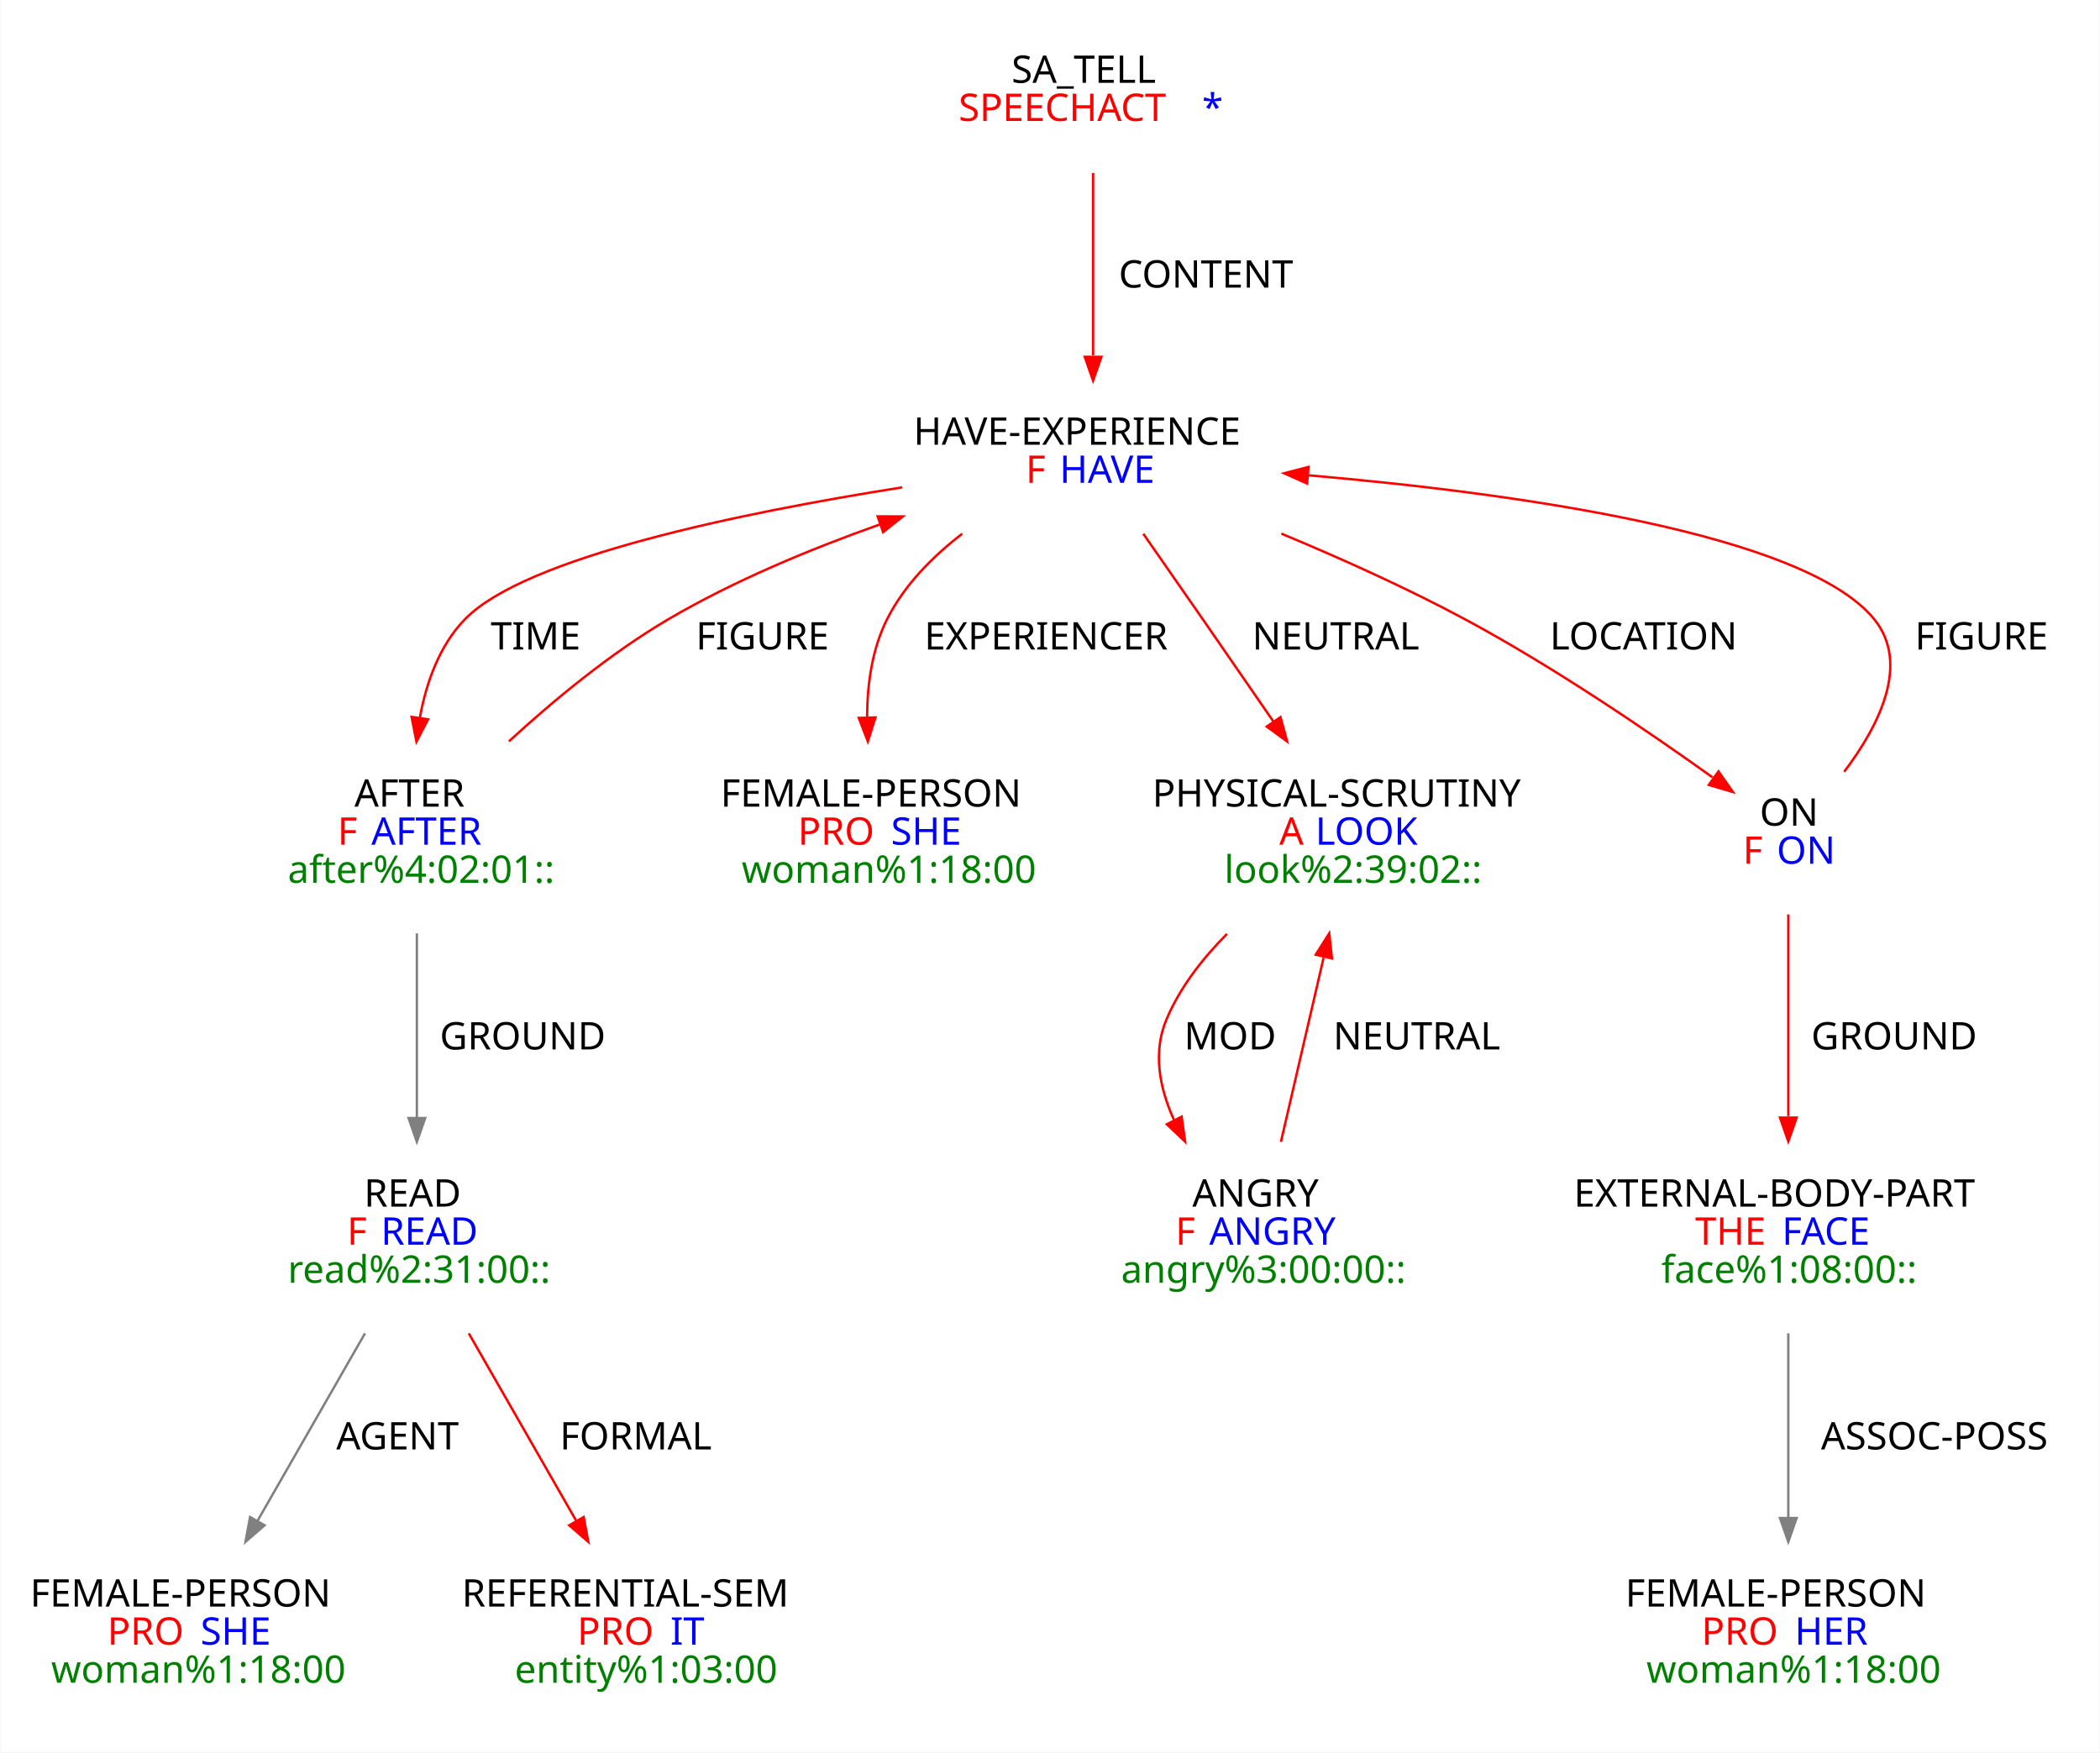
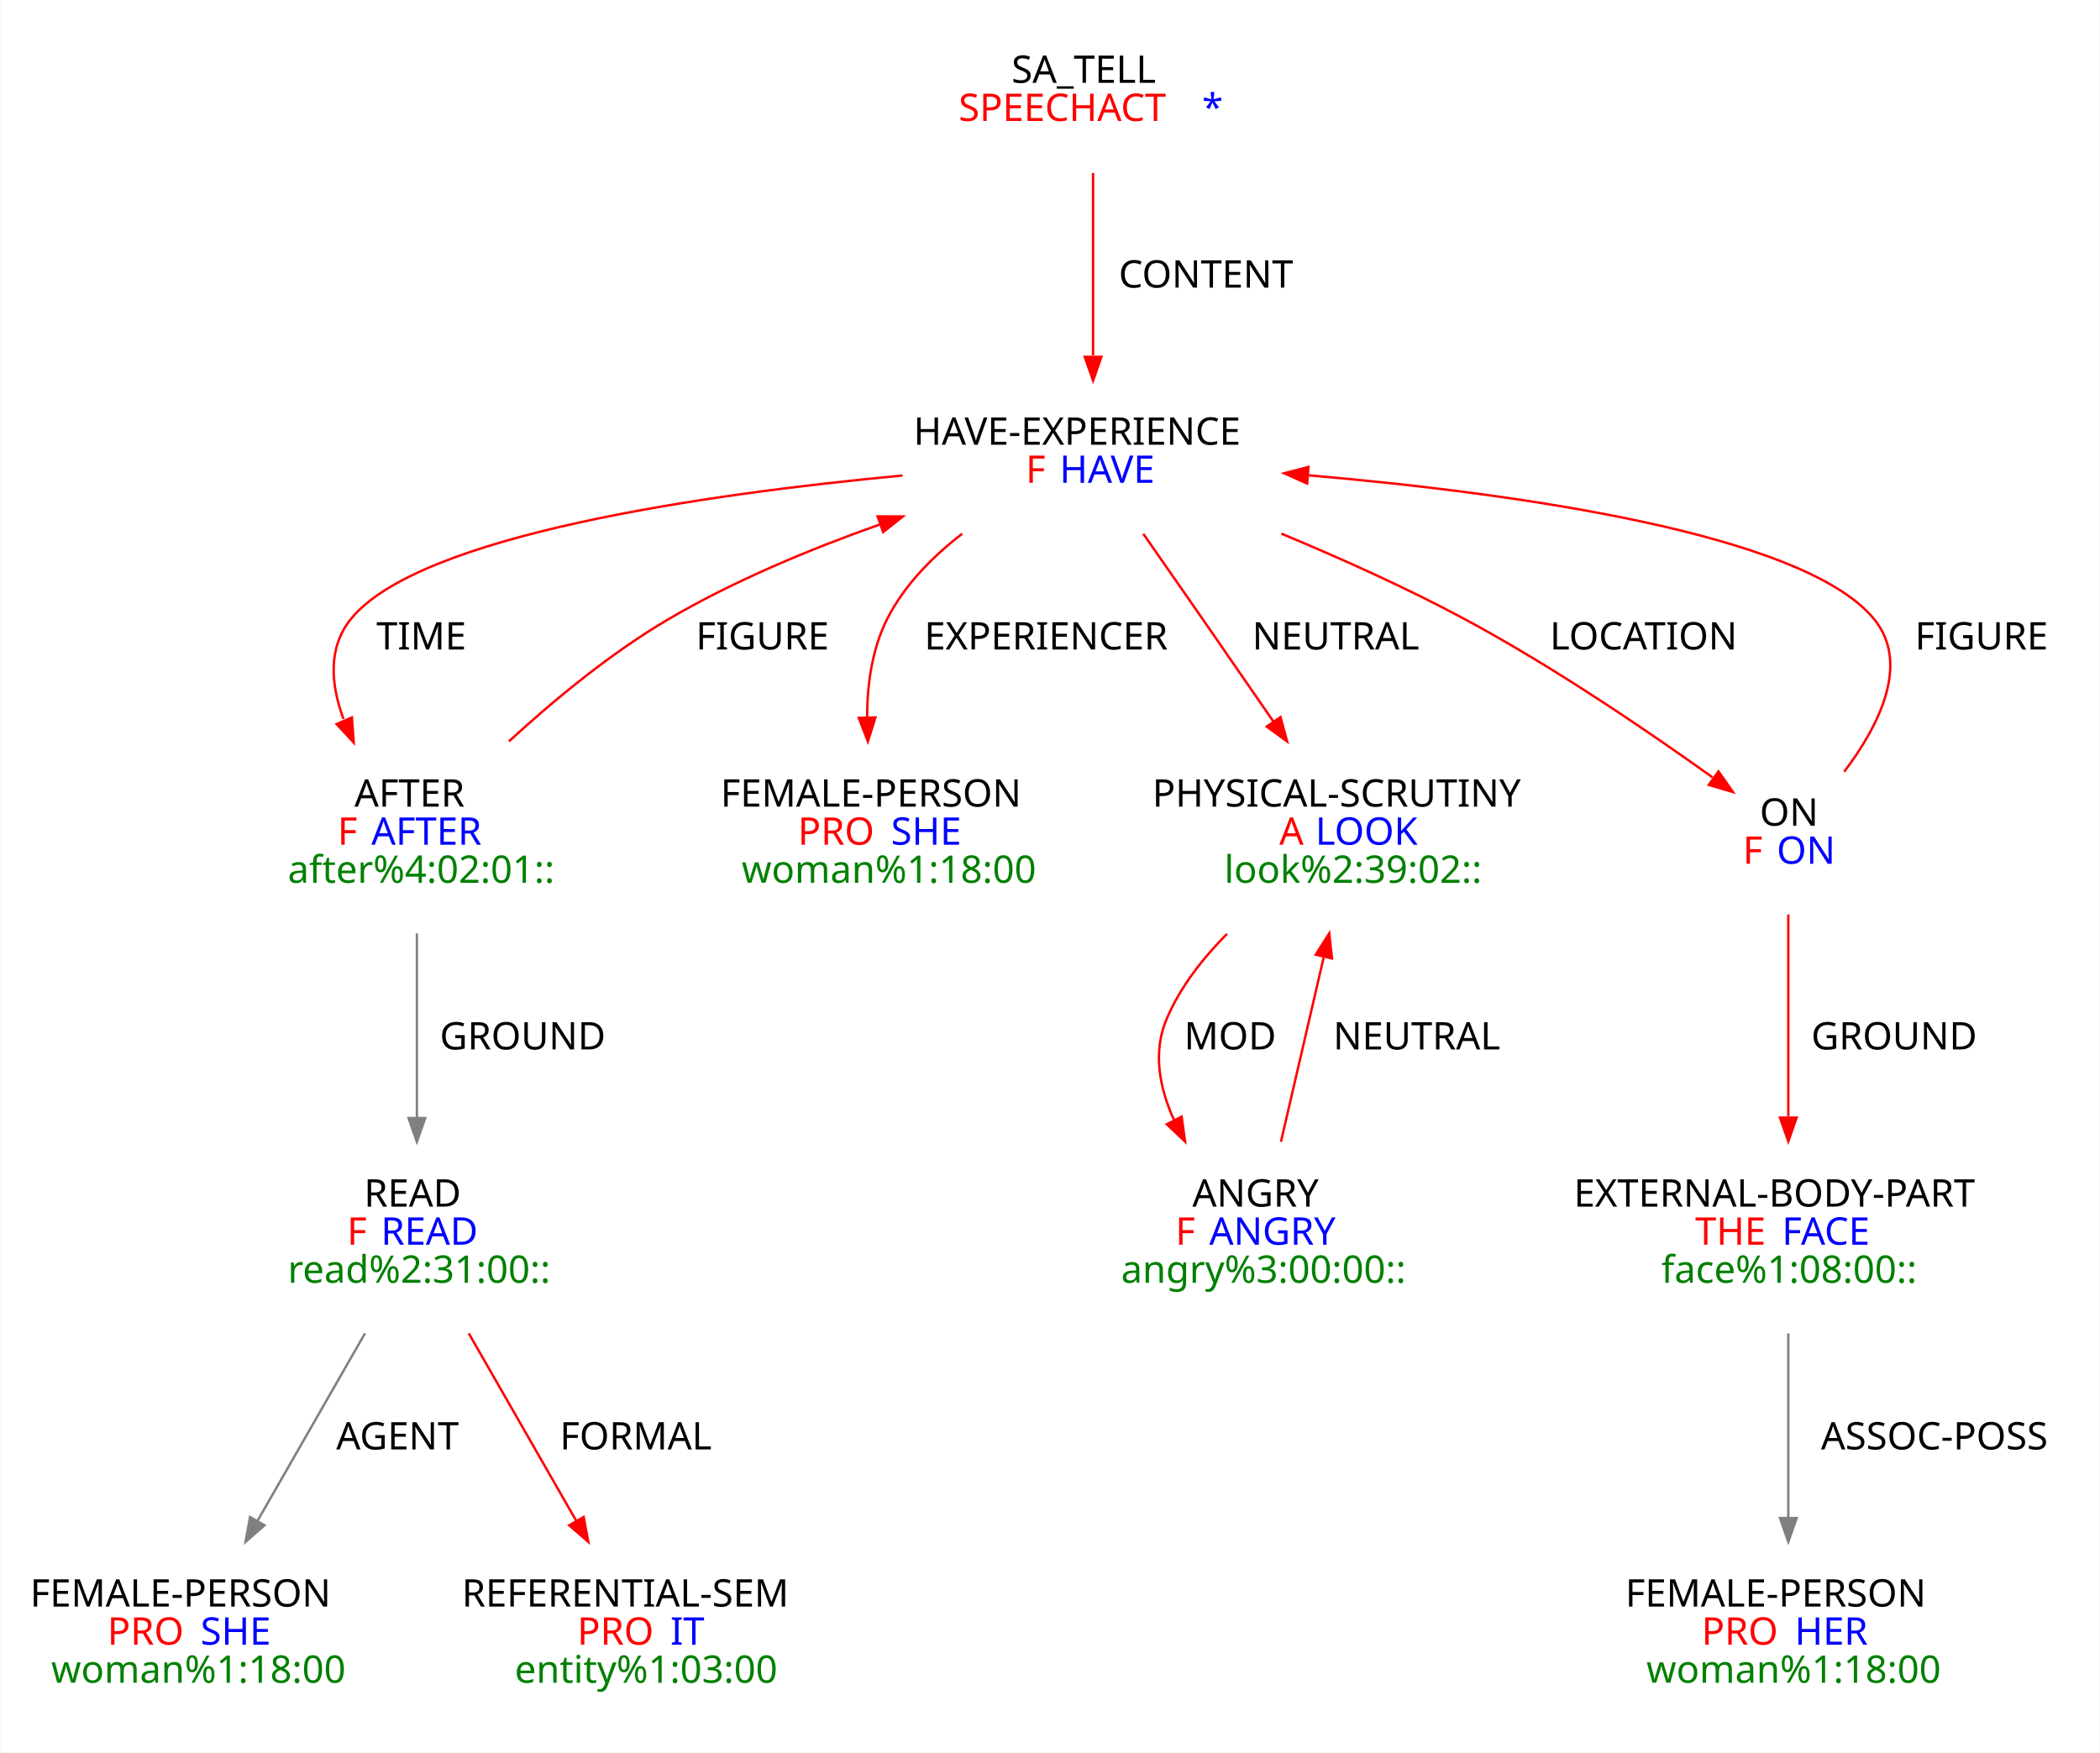
<svg xmlns="http://www.w3.org/2000/svg" xmlns:xlink="http://www.w3.org/1999/xlink" width="441pt" height="368pt" viewBox="0.00 0.00 440.81 368.00">
  <g id="graph0" class="graph" transform="scale(1 1) rotate(0) translate(4 364)">
    <polygon fill="white" stroke="transparent" points="-4,4 -4,-364 436.81,-364 436.81,4 -4,4" />
    <g id="node1" class="node">
      <g id="a_node1">
        <a xlink:href="http://trips.ihmc.us/lexicon/data/ONT::SA_TELL.xml" xlink:title="&lt;font color=&quot;green&quot;&gt;&lt;br /&gt;&lt;/font&gt; &lt;font color=&quot;black&quot;&gt;SA_TELL&lt;/font&gt; &lt;font color=&quot;green&quot;&gt;&lt;br /&gt;&lt;/font&gt; &lt;font color=&quot;red&quot;&gt;SPEECHACT&lt;/font&gt; &lt;font color=&quot;blue&quot;&gt;* &lt;/font&gt; &lt;font color=&quot;green&quot;&gt;&lt;br /&gt; &lt;/font&gt;">
          <text text-anchor="start" x="206.11" y="-346.6" font-family="Work Sans" font-size="8.00"> </text>
          <text text-anchor="start" x="208.33" y="-346.6" font-family="Work Sans" font-size="8.00">SA_TELL</text>
          <text text-anchor="start" x="242.57" y="-346.6" font-family="Work Sans" font-size="8.00"> </text>
          <text text-anchor="start" x="195" y="-338.6" font-family="Work Sans" font-size="8.00"> </text>
          <text text-anchor="start" x="197.22" y="-338.6" font-family="Work Sans" font-size="8.00" fill="red">SPEECHACT</text>
          <text text-anchor="start" x="246.12" y="-338.6" font-family="Work Sans" font-size="8.00"> </text>
          <text text-anchor="start" x="248.34" y="-338.6" font-family="Work Sans" font-size="8.00" fill="blue">* </text>
          <text text-anchor="start" x="253.68" y="-338.6" font-family="Work Sans" font-size="8.00"> </text>
          <text text-anchor="start" x="224.34" y="-330.6" font-family="Work Sans" font-size="8.00" fill="green"> </text>
        </a>
      </g>
    </g>
    <g id="node2" class="node">
      <g id="a_node2">
        <a xlink:href="http://trips.ihmc.us/lexicon/data/ONT::HAVE-EXPERIENCE.xml" xlink:title="&lt;font color=&quot;green&quot;&gt;&lt;br /&gt;&lt;/font&gt; &lt;font color=&quot;black&quot;&gt;HAVE-EXPERIENCE&lt;/font&gt; &lt;font color=&quot;green&quot;&gt;&lt;br /&gt;&lt;/font&gt; &lt;font color=&quot;red&quot;&gt;F&lt;/font&gt; &lt;font color=&quot;blue&quot;&gt;HAVE&lt;/font&gt; &lt;font color=&quot;green&quot;&gt;&lt;br /&gt; &lt;/font&gt;">
          <text text-anchor="start" x="185.51" y="-270.6" font-family="Work Sans" font-size="8.00"> </text>
          <text text-anchor="start" x="187.74" y="-270.6" font-family="Work Sans" font-size="8.00">HAVE-EXPERIENCE</text>
          <text text-anchor="start" x="263.17" y="-270.6" font-family="Work Sans" font-size="8.00"> </text>
          <text text-anchor="start" x="209.08" y="-262.6" font-family="Work Sans" font-size="8.00"> </text>
          <text text-anchor="start" x="211.3" y="-262.6" font-family="Work Sans" font-size="8.00" fill="red">F</text>
          <text text-anchor="start" x="216.19" y="-262.6" font-family="Work Sans" font-size="8.00"> </text>
          <text text-anchor="start" x="218.41" y="-262.6" font-family="Work Sans" font-size="8.00" fill="blue">HAVE</text>
          <text text-anchor="start" x="239.6" y="-262.6" font-family="Work Sans" font-size="8.00"> </text>
          <text text-anchor="start" x="224.34" y="-254.6" font-family="Work Sans" font-size="8.00" fill="green"> </text>
        </a>
      </g>
    </g>
-     <g id="edge12" class="edge">
+     <g id="edge8" class="edge">
      <path fill="none" stroke="red" stroke-width="0.5" d="M225.45,-327.67C225.45,-316.58 225.45,-301.49 225.45,-289.38" />
      <polygon fill="red" stroke="red" stroke-width="0.5" points="227.2,-289.06 225.45,-284.06 223.7,-289.06 227.2,-289.06" />
      <text text-anchor="middle" x="249.16" y="-303.6" font-family="Work Sans" font-size="8.00"> CONTENT   </text>
    </g>
    <g id="node3" class="node">
      <g id="a_node3">
        <a xlink:href="http://trips.ihmc.us/lexicon/data/ONT::AFTER.xml" xlink:title="&lt;font color=&quot;green&quot;&gt;&lt;br /&gt;&lt;/font&gt; &lt;font color=&quot;black&quot;&gt;AFTER&lt;/font&gt; &lt;font color=&quot;green&quot;&gt;&lt;br /&gt;&lt;/font&gt; &lt;font color=&quot;red&quot;&gt;F&lt;/font&gt; &lt;font color=&quot;blue&quot;&gt;AFTER&lt;/font&gt; &lt;font color=&quot;green&quot;&gt;&lt;br /&gt;&lt;/font&gt; &lt;font color=&quot;green&quot;&gt;after%4:02:01::&lt;/font&gt; &lt;font color=&quot;green&quot;&gt;&lt;br /&gt; &lt;/font&gt;">
          <text text-anchor="start" x="68.12" y="-194.6" font-family="Work Sans" font-size="8.00"> </text>
          <text text-anchor="start" x="70.34" y="-194.6" font-family="Work Sans" font-size="8.00">AFTER</text>
          <text text-anchor="start" x="96.56" y="-194.6" font-family="Work Sans" font-size="8.00"> </text>
          <text text-anchor="start" x="64.56" y="-186.6" font-family="Work Sans" font-size="8.00"> </text>
          <text text-anchor="start" x="66.79" y="-186.6" font-family="Work Sans" font-size="8.00" fill="red">F</text>
          <text text-anchor="start" x="71.67" y="-186.6" font-family="Work Sans" font-size="8.00"> </text>
          <text text-anchor="start" x="73.89" y="-186.6" font-family="Work Sans" font-size="8.00" fill="blue">AFTER</text>
          <text text-anchor="start" x="100.12" y="-186.6" font-family="Work Sans" font-size="8.00"> </text>
          <text text-anchor="start" x="54.1" y="-178.6" font-family="Work Sans" font-size="8.00"> </text>
          <text text-anchor="start" x="56.32" y="-178.6" font-family="Work Sans" font-size="8.00" fill="green">after%4:02:01::</text>
          <text text-anchor="start" x="110.58" y="-178.6" font-family="Work Sans" font-size="8.00"> </text>
          <text text-anchor="start" x="82.34" y="-170.6" font-family="Work Sans" font-size="8.00" fill="green"> </text>
        </a>
      </g>
    </g>
-     <g id="edge11" class="edge">
-       <path fill="none" stroke="red" stroke-width="0.5" d="M185.38,-261.65C151.43,-256.3 106.29,-247 93.59,-234 88.23,-228.51 85.46,-220.82 84.09,-213.35" />
-       <polygon fill="red" stroke="red" stroke-width="0.5" points="85.8,-212.94 83.36,-208.24 82.34,-213.44 85.8,-212.94" />
-       <text text-anchor="middle" x="108.38" y="-227.6" font-family="Work Sans" font-size="8.00"> TIME   </text>
+     <g id="edge5" class="edge">
+       <path fill="none" stroke="red" stroke-width="0.5" d="M185.44,-264.14C144.19,-260.26 83.92,-251.67 69.59,-234 64.74,-228.01 65.34,-220.34 68.03,-213.02" />
+       <polygon fill="red" stroke="red" stroke-width="0.5" points="69.81,-213.33 70.19,-208.05 66.6,-211.94 69.81,-213.33" />
+       <text text-anchor="middle" x="84.38" y="-227.6" font-family="Work Sans" font-size="8.00"> TIME   </text>
    </g>
    <g id="node7" class="node">
      <g id="a_node7">
        <a xlink:href="http://trips.ihmc.us/lexicon/data/ONT::FEMALE-PERSON.xml" xlink:title="&lt;font color=&quot;green&quot;&gt;&lt;br /&gt;&lt;/font&gt; &lt;font color=&quot;black&quot;&gt;FEMALE-PERSON&lt;/font&gt; &lt;font color=&quot;green&quot;&gt;&lt;br /&gt;&lt;/font&gt; &lt;font color=&quot;red&quot;&gt;PRO&lt;/font&gt; &lt;font color=&quot;blue&quot;&gt;SHE&lt;/font&gt; &lt;font color=&quot;green&quot;&gt;&lt;br /&gt;&lt;/font&gt; &lt;font color=&quot;green&quot;&gt;woman%1:18:00&lt;/font&gt; &lt;font color=&quot;green&quot;&gt;&lt;br /&gt; &lt;/font&gt;">
          <text text-anchor="start" x="145" y="-194.6" font-family="Work Sans" font-size="8.00"> </text>
          <text text-anchor="start" x="147.22" y="-194.6" font-family="Work Sans" font-size="8.00">FEMALE-PERSON</text>
          <text text-anchor="start" x="215.68" y="-194.6" font-family="Work Sans" font-size="8.00"> </text>
          <text text-anchor="start" x="161.22" y="-186.6" font-family="Work Sans" font-size="8.00"> </text>
          <text text-anchor="start" x="163.45" y="-186.6" font-family="Work Sans" font-size="8.00" fill="red">PRO</text>
          <text text-anchor="start" x="180.78" y="-186.6" font-family="Work Sans" font-size="8.00"> </text>
          <text text-anchor="start" x="183.01" y="-186.6" font-family="Work Sans" font-size="8.00" fill="blue">SHE</text>
          <text text-anchor="start" x="199.46" y="-186.6" font-family="Work Sans" font-size="8.00"> </text>
          <text text-anchor="start" x="149.43" y="-178.6" font-family="Work Sans" font-size="8.00"> </text>
          <text text-anchor="start" x="151.65" y="-178.6" font-family="Work Sans" font-size="8.00" fill="green">woman%1:18:00</text>
          <text text-anchor="start" x="211.25" y="-178.6" font-family="Work Sans" font-size="8.00"> </text>
          <text text-anchor="start" x="180.34" y="-170.6" font-family="Work Sans" font-size="8.00" fill="green"> </text>
        </a>
      </g>
    </g>
-     <g id="edge7" class="edge">
+     <g id="edge11" class="edge">
      <path fill="none" stroke="red" stroke-width="0.5" d="M197.97,-251.91C191.68,-247.07 185.79,-241.08 182.21,-234 179.07,-227.78 178.02,-220.42 178,-213.48" />
      <polygon fill="red" stroke="red" stroke-width="0.5" points="179.75,-213.33 178.16,-208.28 176.25,-213.23 179.75,-213.33" />
      <text text-anchor="middle" x="215.57" y="-227.6" font-family="Work Sans" font-size="8.00"> EXPERIENCER   </text>
    </g>
    <g id="node8" class="node">
      <g id="a_node8">
        <a xlink:href="http://trips.ihmc.us/lexicon/data/ONT::PHYSICAL-SCRUTINY.xml" xlink:title="&lt;font color=&quot;green&quot;&gt;&lt;br /&gt;&lt;/font&gt; &lt;font color=&quot;black&quot;&gt;PHYSICAL-SCRUTINY&lt;/font&gt; &lt;font color=&quot;green&quot;&gt;&lt;br /&gt;&lt;/font&gt; &lt;font color=&quot;red&quot;&gt;A&lt;/font&gt; &lt;font color=&quot;blue&quot;&gt;LOOK&lt;/font&gt; &lt;font color=&quot;green&quot;&gt;&lt;br /&gt;&lt;/font&gt; &lt;font color=&quot;green&quot;&gt;look%2:39:02::&lt;/font&gt; &lt;font color=&quot;green&quot;&gt;&lt;br /&gt; &lt;/font&gt;">
          <text text-anchor="start" x="235.67" y="-194.6" font-family="Work Sans" font-size="8.00"> </text>
          <text text-anchor="start" x="237.89" y="-194.6" font-family="Work Sans" font-size="8.00">PHYSICAL-SCRUTINY</text>
          <text text-anchor="start" x="321.01" y="-194.6" font-family="Work Sans" font-size="8.00"> </text>
          <text text-anchor="start" x="262.33" y="-186.6" font-family="Work Sans" font-size="8.00"> </text>
          <text text-anchor="start" x="264.56" y="-186.6" font-family="Work Sans" font-size="8.00" fill="red">A</text>
          <text text-anchor="start" x="269.89" y="-186.6" font-family="Work Sans" font-size="8.00"> </text>
          <text text-anchor="start" x="272.12" y="-186.6" font-family="Work Sans" font-size="8.00" fill="blue">LOOK</text>
          <text text-anchor="start" x="294.35" y="-186.6" font-family="Work Sans" font-size="8.00"> </text>
          <text text-anchor="start" x="250.77" y="-178.6" font-family="Work Sans" font-size="8.00"> </text>
          <text text-anchor="start" x="252.99" y="-178.6" font-family="Work Sans" font-size="8.00" fill="green">look%2:39:02::</text>
          <text text-anchor="start" x="305.91" y="-178.6" font-family="Work Sans" font-size="8.00"> </text>
          <text text-anchor="start" x="278.34" y="-170.6" font-family="Work Sans" font-size="8.00" fill="green"> </text>
        </a>
      </g>
    </g>
-     <g id="edge5" class="edge">
+     <g id="edge12" class="edge">
      <path fill="none" stroke="red" stroke-width="0.5" d="M236,-251.9C239.92,-246.28 244.39,-239.85 248.45,-234 253.28,-227.03 258.52,-219.43 263.3,-212.5" />
      <polygon fill="red" stroke="red" stroke-width="0.5" points="264.81,-213.4 266.2,-208.29 261.92,-211.41 264.81,-213.4" />
      <text text-anchor="middle" x="276.42" y="-227.6" font-family="Work Sans" font-size="8.00"> NEUTRAL   </text>
    </g>
    <g id="node10" class="node">
      <g id="a_node10">
        <a xlink:href="http://trips.ihmc.us/lexicon/data/ONT::ON.xml" xlink:title="&lt;font color=&quot;green&quot;&gt;&lt;br /&gt;&lt;/font&gt; &lt;font color=&quot;black&quot;&gt;ON&lt;/font&gt; &lt;font color=&quot;green&quot;&gt;&lt;br /&gt;&lt;/font&gt; &lt;font color=&quot;red&quot;&gt;F&lt;/font&gt; &lt;font color=&quot;blue&quot;&gt;ON&lt;/font&gt; &lt;font color=&quot;green&quot;&gt;&lt;br /&gt; &lt;/font&gt;">
          <text text-anchor="start" x="363.23" y="-190.6" font-family="Work Sans" font-size="8.00"> </text>
          <text text-anchor="start" x="365.45" y="-190.6" font-family="Work Sans" font-size="8.00">ON</text>
          <text text-anchor="start" x="377.45" y="-190.6" font-family="Work Sans" font-size="8.00"> </text>
          <text text-anchor="start" x="359.67" y="-182.6" font-family="Work Sans" font-size="8.00"> </text>
          <text text-anchor="start" x="361.9" y="-182.6" font-family="Work Sans" font-size="8.00" fill="red">F</text>
          <text text-anchor="start" x="366.78" y="-182.6" font-family="Work Sans" font-size="8.00"> </text>
          <text text-anchor="start" x="369.01" y="-182.6" font-family="Work Sans" font-size="8.00" fill="blue">ON</text>
          <text text-anchor="start" x="381.01" y="-182.6" font-family="Work Sans" font-size="8.00"> </text>
          <text text-anchor="start" x="370.34" y="-174.6" font-family="Work Sans" font-size="8.00" fill="green"> </text>
        </a>
      </g>
    </g>
-     <g id="edge14" class="edge">
+     <g id="edge9" class="edge">
      <path fill="none" stroke="red" stroke-width="0.5" d="M264.99,-251.93C277.52,-246.72 291.27,-240.53 303.45,-234 322.06,-224.02 342.06,-210.39 355.52,-200.76" />
      <polygon fill="red" stroke="red" stroke-width="0.5" points="356.79,-202 359.83,-197.66 354.75,-199.16 356.79,-202" />
      <text text-anchor="middle" x="341.05" y="-227.6" font-family="Work Sans" font-size="8.00"> LOCATION   </text>
    </g>
-     <g id="edge1" class="edge">
+     <g id="edge14" class="edge">
      <path fill="none" stroke="red" stroke-width="0.5" d="M102.78,-208.31C112.28,-217.03 124.27,-226.93 136.34,-234 150.02,-242.02 166,-248.66 180.61,-253.84" />
      <polygon fill="red" stroke="red" stroke-width="0.5" points="180.21,-255.56 185.51,-255.54 181.36,-252.25 180.21,-255.56" />
      <text text-anchor="middle" x="156.01" y="-227.6" font-family="Work Sans" font-size="8.00"> FIGURE   </text>
    </g>
    <g id="node4" class="node">
      <g id="a_node4">
        <a xlink:href="http://trips.ihmc.us/lexicon/data/ONT::READ.xml" xlink:title="&lt;font color=&quot;green&quot;&gt;&lt;br /&gt;&lt;/font&gt; &lt;font color=&quot;black&quot;&gt;READ&lt;/font&gt; &lt;font color=&quot;green&quot;&gt;&lt;br /&gt;&lt;/font&gt; &lt;font color=&quot;red&quot;&gt;F&lt;/font&gt; &lt;font color=&quot;blue&quot;&gt;READ&lt;/font&gt; &lt;font color=&quot;green&quot;&gt;&lt;br /&gt;&lt;/font&gt; &lt;font color=&quot;green&quot;&gt;read%2:31:00::&lt;/font&gt; &lt;font color=&quot;green&quot;&gt;&lt;br /&gt; &lt;/font&gt;">
          <text text-anchor="start" x="70.12" y="-110.6" font-family="Work Sans" font-size="8.00"> </text>
          <text text-anchor="start" x="72.34" y="-110.6" font-family="Work Sans" font-size="8.00">READ</text>
          <text text-anchor="start" x="94.56" y="-110.6" font-family="Work Sans" font-size="8.00"> </text>
          <text text-anchor="start" x="66.56" y="-102.6" font-family="Work Sans" font-size="8.00"> </text>
          <text text-anchor="start" x="68.78" y="-102.6" font-family="Work Sans" font-size="8.00" fill="red">F</text>
          <text text-anchor="start" x="73.67" y="-102.6" font-family="Work Sans" font-size="8.00"> </text>
          <text text-anchor="start" x="75.89" y="-102.6" font-family="Work Sans" font-size="8.00" fill="blue">READ</text>
          <text text-anchor="start" x="98.12" y="-102.6" font-family="Work Sans" font-size="8.00"> </text>
          <text text-anchor="start" x="54.1" y="-94.6" font-family="Work Sans" font-size="8.00"> </text>
          <text text-anchor="start" x="56.32" y="-94.6" font-family="Work Sans" font-size="8.00" fill="green">read%2:31:00::</text>
          <text text-anchor="start" x="110.58" y="-94.6" font-family="Work Sans" font-size="8.00"> </text>
          <text text-anchor="start" x="82.34" y="-86.6" font-family="Work Sans" font-size="8.00" fill="green"> </text>
        </a>
      </g>
    </g>
-     <g id="edge4" class="edge">
+     <g id="edge6" class="edge">
      <path fill="none" stroke="grey" stroke-width="0.5" d="M83.45,-167.98C83.45,-156.47 83.45,-141.68 83.45,-129.33" />
      <polygon fill="grey" stroke="grey" stroke-width="0.5" points="85.2,-129.2 83.45,-124.2 81.7,-129.2 85.2,-129.2" />
      <text text-anchor="middle" x="105.67" y="-143.6" font-family="Work Sans" font-size="8.00"> GROUND   </text>
    </g>
    <g id="node5" class="node">
      <g id="a_node5">
        <a xlink:href="http://trips.ihmc.us/lexicon/data/ONT::FEMALE-PERSON.xml" xlink:title="&lt;font color=&quot;green&quot;&gt;&lt;br /&gt;&lt;/font&gt; &lt;font color=&quot;black&quot;&gt;FEMALE-PERSON&lt;/font&gt; &lt;font color=&quot;green&quot;&gt;&lt;br /&gt;&lt;/font&gt; &lt;font color=&quot;red&quot;&gt;PRO&lt;/font&gt; &lt;font color=&quot;blue&quot;&gt;SHE&lt;/font&gt; &lt;font color=&quot;green&quot;&gt;&lt;br /&gt;&lt;/font&gt; &lt;font color=&quot;green&quot;&gt;woman%1:18:00&lt;/font&gt; &lt;font color=&quot;green&quot;&gt;&lt;br /&gt; &lt;/font&gt;">
          <text text-anchor="start" x="0" y="-26.6" font-family="Work Sans" font-size="8.00"> </text>
          <text text-anchor="start" x="2.22" y="-26.6" font-family="Work Sans" font-size="8.00">FEMALE-PERSON</text>
          <text text-anchor="start" x="70.68" y="-26.6" font-family="Work Sans" font-size="8.00"> </text>
          <text text-anchor="start" x="16.22" y="-18.6" font-family="Work Sans" font-size="8.00"> </text>
          <text text-anchor="start" x="18.45" y="-18.6" font-family="Work Sans" font-size="8.00" fill="red">PRO</text>
          <text text-anchor="start" x="35.78" y="-18.6" font-family="Work Sans" font-size="8.00"> </text>
          <text text-anchor="start" x="38.01" y="-18.6" font-family="Work Sans" font-size="8.00" fill="blue">SHE</text>
          <text text-anchor="start" x="54.46" y="-18.6" font-family="Work Sans" font-size="8.00"> </text>
          <text text-anchor="start" x="4.43" y="-10.6" font-family="Work Sans" font-size="8.00"> </text>
          <text text-anchor="start" x="6.65" y="-10.6" font-family="Work Sans" font-size="8.00" fill="green">woman%1:18:00</text>
          <text text-anchor="start" x="66.25" y="-10.6" font-family="Work Sans" font-size="8.00"> </text>
          <text text-anchor="start" x="35.34" y="-2.6" font-family="Work Sans" font-size="8.00" fill="green"> </text>
        </a>
      </g>
    </g>
-     <g id="edge6" class="edge">
+     <g id="edge10" class="edge">
      <path fill="none" stroke="grey" stroke-width="0.5" d="M72.55,-83.98C65.84,-72.27 57.17,-57.15 50.02,-44.67" />
      <polygon fill="grey" stroke="grey" stroke-width="0.5" points="51.46,-43.67 47.46,-40.2 48.42,-45.41 51.46,-43.67" />
      <text text-anchor="middle" x="79.39" y="-59.6" font-family="Work Sans" font-size="8.00"> AGENT   </text>
    </g>
    <g id="node6" class="node">
      <g id="a_node6">
        <a xlink:href="http://trips.ihmc.us/lexicon/data/ONT::REFERENTIAL-SEM.xml" xlink:title="&lt;font color=&quot;green&quot;&gt;&lt;br /&gt;&lt;/font&gt; &lt;font color=&quot;black&quot;&gt;REFERENTIAL-SEM&lt;/font&gt; &lt;font color=&quot;green&quot;&gt;&lt;br /&gt;&lt;/font&gt; &lt;font color=&quot;red&quot;&gt;PRO&lt;/font&gt; &lt;font color=&quot;blue&quot;&gt;IT&lt;/font&gt; &lt;font color=&quot;green&quot;&gt;&lt;br /&gt;&lt;/font&gt; &lt;font color=&quot;green&quot;&gt;entity%1:03:00&lt;/font&gt; &lt;font color=&quot;green&quot;&gt;&lt;br /&gt; &lt;/font&gt;">
          <text text-anchor="start" x="90.67" y="-26.6" font-family="Work Sans" font-size="8.00"> </text>
          <text text-anchor="start" x="92.89" y="-26.6" font-family="Work Sans" font-size="8.00">REFERENTIAL-SEM</text>
          <text text-anchor="start" x="168.01" y="-26.6" font-family="Work Sans" font-size="8.00"> </text>
          <text text-anchor="start" x="114.89" y="-18.6" font-family="Work Sans" font-size="8.00"> </text>
          <text text-anchor="start" x="117.12" y="-18.6" font-family="Work Sans" font-size="8.00" fill="red">PRO</text>
          <text text-anchor="start" x="134.45" y="-18.6" font-family="Work Sans" font-size="8.00"> </text>
          <text text-anchor="start" x="136.68" y="-18.6" font-family="Work Sans" font-size="8.00" fill="blue">IT</text>
          <text text-anchor="start" x="143.79" y="-18.6" font-family="Work Sans" font-size="8.00"> </text>
          <text text-anchor="start" x="101.77" y="-10.6" font-family="Work Sans" font-size="8.00"> </text>
          <text text-anchor="start" x="103.99" y="-10.6" font-family="Work Sans" font-size="8.00" fill="green">entity%1:03:00</text>
          <text text-anchor="start" x="156.91" y="-10.6" font-family="Work Sans" font-size="8.00"> </text>
          <text text-anchor="start" x="129.34" y="-2.6" font-family="Work Sans" font-size="8.00" fill="green"> </text>
        </a>
      </g>
    </g>
-     <g id="edge8" class="edge">
+     <g id="edge7" class="edge">
      <path fill="none" stroke="red" stroke-width="0.5" d="M94.35,-83.98C101.07,-72.27 109.73,-57.15 116.88,-44.67" />
      <polygon fill="red" stroke="red" stroke-width="0.5" points="118.48,-45.41 119.45,-40.2 115.44,-43.67 118.48,-45.41" />
      <text text-anchor="middle" x="129.42" y="-59.6" font-family="Work Sans" font-size="8.00"> FORMAL   </text>
    </g>
    <g id="node9" class="node">
      <g id="a_node9">
        <a xlink:href="http://trips.ihmc.us/lexicon/data/ONT::ANGRY.xml" xlink:title="&lt;font color=&quot;green&quot;&gt;&lt;br /&gt;&lt;/font&gt; &lt;font color=&quot;black&quot;&gt;ANGRY&lt;/font&gt; &lt;font color=&quot;green&quot;&gt;&lt;br /&gt;&lt;/font&gt; &lt;font color=&quot;red&quot;&gt;F&lt;/font&gt; &lt;font color=&quot;blue&quot;&gt;ANGRY&lt;/font&gt; &lt;font color=&quot;green&quot;&gt;&lt;br /&gt;&lt;/font&gt; &lt;font color=&quot;green&quot;&gt;angry%3:00:00::&lt;/font&gt; &lt;font color=&quot;green&quot;&gt;&lt;br /&gt; &lt;/font&gt;">
          <text text-anchor="start" x="244.07" y="-110.6" font-family="Work Sans" font-size="8.00"> </text>
          <text text-anchor="start" x="246.3" y="-110.6" font-family="Work Sans" font-size="8.00">ANGRY</text>
          <text text-anchor="start" x="274.61" y="-110.6" font-family="Work Sans" font-size="8.00"> </text>
          <text text-anchor="start" x="240.52" y="-102.6" font-family="Work Sans" font-size="8.00"> </text>
          <text text-anchor="start" x="242.74" y="-102.6" font-family="Work Sans" font-size="8.00" fill="red">F</text>
          <text text-anchor="start" x="247.63" y="-102.6" font-family="Work Sans" font-size="8.00"> </text>
          <text text-anchor="start" x="249.85" y="-102.6" font-family="Work Sans" font-size="8.00" fill="blue">ANGRY</text>
          <text text-anchor="start" x="278.16" y="-102.6" font-family="Work Sans" font-size="8.00"> </text>
          <text text-anchor="start" x="229.1" y="-94.6" font-family="Work Sans" font-size="8.00"> </text>
          <text text-anchor="start" x="231.32" y="-94.6" font-family="Work Sans" font-size="8.00" fill="green">angry%3:00:00::</text>
          <text text-anchor="start" x="289.58" y="-94.6" font-family="Work Sans" font-size="8.00"> </text>
          <text text-anchor="start" x="259.34" y="-86.6" font-family="Work Sans" font-size="8.00" fill="green"> </text>
        </a>
      </g>
    </g>
-     <g id="edge2" class="edge">
+     <g id="edge1" class="edge">
      <path fill="none" stroke="red" stroke-width="0.5" d="M253.57,-167.87C248.42,-162.69 243.73,-156.66 240.9,-150 237.97,-143.12 239.34,-135.67 242.42,-128.85" />
      <polygon fill="red" stroke="red" stroke-width="0.5" points="244.05,-129.49 244.78,-124.25 240.94,-127.89 244.05,-129.49" />
      <text text-anchor="middle" x="254.23" y="-143.6" font-family="Work Sans" font-size="8.00"> MOD   </text>
    </g>
-     <g id="edge9" class="edge">
+     <g id="edge13" class="edge">
      <path fill="none" stroke="red" stroke-width="0.5" d="M264.9,-124.2C267.57,-135.74 271,-150.54 273.86,-162.86" />
      <polygon fill="red" stroke="red" stroke-width="0.5" points="272.21,-163.51 275.04,-167.98 275.62,-162.72 272.21,-163.51" />
      <text text-anchor="middle" x="293.42" y="-143.6" font-family="Work Sans" font-size="8.00"> NEUTRAL   </text>
    </g>
-     <g id="edge13" class="edge">
+     <g id="edge4" class="edge">
      <path fill="none" stroke="red" stroke-width="0.5" d="M383.18,-201.92C390.47,-211.56 397.13,-224.63 389.45,-234 374.69,-252.03 313.99,-260.42 270.75,-264.18" />
      <polygon fill="red" stroke="red" stroke-width="0.5" points="270.4,-262.45 265.56,-264.61 270.69,-265.94 270.4,-262.45" />
      <text text-anchor="middle" x="412.01" y="-227.6" font-family="Work Sans" font-size="8.00"> FIGURE   </text>
    </g>
    <g id="node11" class="node">
      <g id="a_node11">
        <a xlink:href="http://trips.ihmc.us/lexicon/data/ONT::EXTERNAL-BODY-PART.xml" xlink:title="&lt;font color=&quot;green&quot;&gt;&lt;br /&gt;&lt;/font&gt; &lt;font color=&quot;black&quot;&gt;EXTERNAL-BODY-PART&lt;/font&gt; &lt;font color=&quot;green&quot;&gt;&lt;br /&gt;&lt;/font&gt; &lt;font color=&quot;red&quot;&gt;THE&lt;/font&gt; &lt;font color=&quot;blue&quot;&gt;FACE&lt;/font&gt; &lt;font color=&quot;green&quot;&gt;&lt;br /&gt;&lt;/font&gt; &lt;font color=&quot;green&quot;&gt;face%1:08:00::&lt;/font&gt; &lt;font color=&quot;green&quot;&gt;&lt;br /&gt; &lt;/font&gt;">
          <text text-anchor="start" x="324.18" y="-110.6" font-family="Work Sans" font-size="8.00"> </text>
          <text text-anchor="start" x="326.4" y="-110.6" font-family="Work Sans" font-size="8.00">EXTERNAL-BODY-PART</text>
          <text text-anchor="start" x="416.5" y="-110.6" font-family="Work Sans" font-size="8.00"> </text>
          <text text-anchor="start" x="349.67" y="-102.6" font-family="Work Sans" font-size="8.00"> </text>
          <text text-anchor="start" x="351.89" y="-102.6" font-family="Work Sans" font-size="8.00" fill="red">THE</text>
          <text text-anchor="start" x="367.89" y="-102.6" font-family="Work Sans" font-size="8.00"> </text>
          <text text-anchor="start" x="370.11" y="-102.6" font-family="Work Sans" font-size="8.00" fill="blue">FACE</text>
          <text text-anchor="start" x="391.01" y="-102.6" font-family="Work Sans" font-size="8.00"> </text>
          <text text-anchor="start" x="342.54" y="-94.6" font-family="Work Sans" font-size="8.00"> </text>
          <text text-anchor="start" x="344.77" y="-94.6" font-family="Work Sans" font-size="8.00" fill="green">face%1:08:00::</text>
          <text text-anchor="start" x="398.14" y="-94.6" font-family="Work Sans" font-size="8.00"> </text>
          <text text-anchor="start" x="370.34" y="-86.6" font-family="Work Sans" font-size="8.00" fill="green"> </text>
        </a>
      </g>
    </g>
-     <g id="edge10" class="edge">
+     <g id="edge3" class="edge">
      <path fill="none" stroke="red" stroke-width="0.5" d="M371.45,-171.96C371.45,-160.12 371.45,-143.38 371.45,-129.6" />
      <polygon fill="red" stroke="red" stroke-width="0.5" points="373.2,-129.29 371.45,-124.29 369.7,-129.29 373.2,-129.29" />
      <text text-anchor="middle" x="393.67" y="-143.6" font-family="Work Sans" font-size="8.00"> GROUND   </text>
    </g>
    <g id="node12" class="node">
      <g id="a_node12">
        <a xlink:href="http://trips.ihmc.us/lexicon/data/ONT::FEMALE-PERSON.xml" xlink:title="&lt;font color=&quot;green&quot;&gt;&lt;br /&gt;&lt;/font&gt; &lt;font color=&quot;black&quot;&gt;FEMALE-PERSON&lt;/font&gt; &lt;font color=&quot;green&quot;&gt;&lt;br /&gt;&lt;/font&gt; &lt;font color=&quot;red&quot;&gt;PRO&lt;/font&gt; &lt;font color=&quot;blue&quot;&gt;HER&lt;/font&gt; &lt;font color=&quot;green&quot;&gt;&lt;br /&gt;&lt;/font&gt; &lt;font color=&quot;green&quot;&gt;woman%1:18:00&lt;/font&gt; &lt;font color=&quot;green&quot;&gt;&lt;br /&gt; &lt;/font&gt;">
          <text text-anchor="start" x="335" y="-26.6" font-family="Work Sans" font-size="8.00"> </text>
          <text text-anchor="start" x="337.22" y="-26.6" font-family="Work Sans" font-size="8.00">FEMALE-PERSON</text>
          <text text-anchor="start" x="405.68" y="-26.6" font-family="Work Sans" font-size="8.00"> </text>
          <text text-anchor="start" x="351" y="-18.6" font-family="Work Sans" font-size="8.00"> </text>
          <text text-anchor="start" x="353.23" y="-18.6" font-family="Work Sans" font-size="8.00" fill="red">PRO</text>
          <text text-anchor="start" x="370.56" y="-18.6" font-family="Work Sans" font-size="8.00"> </text>
          <text text-anchor="start" x="372.79" y="-18.6" font-family="Work Sans" font-size="8.00" fill="blue">HER</text>
          <text text-anchor="start" x="389.68" y="-18.6" font-family="Work Sans" font-size="8.00"> </text>
          <text text-anchor="start" x="339.43" y="-10.6" font-family="Work Sans" font-size="8.00"> </text>
          <text text-anchor="start" x="341.65" y="-10.6" font-family="Work Sans" font-size="8.00" fill="green">woman%1:18:00</text>
          <text text-anchor="start" x="401.25" y="-10.6" font-family="Work Sans" font-size="8.00"> </text>
          <text text-anchor="start" x="370.34" y="-2.6" font-family="Work Sans" font-size="8.00" fill="green"> </text>
        </a>
      </g>
    </g>
-     <g id="edge3" class="edge">
+     <g id="edge2" class="edge">
      <path fill="none" stroke="grey" stroke-width="0.5" d="M371.45,-83.98C371.45,-72.47 371.45,-57.68 371.45,-45.33" />
      <polygon fill="grey" stroke="grey" stroke-width="0.5" points="373.2,-45.2 371.45,-40.2 369.7,-45.2 373.2,-45.2" />
      <text text-anchor="middle" x="402.13" y="-59.6" font-family="Work Sans" font-size="8.00"> ASSOC-POSS   </text>
    </g>
  </g>
</svg>
